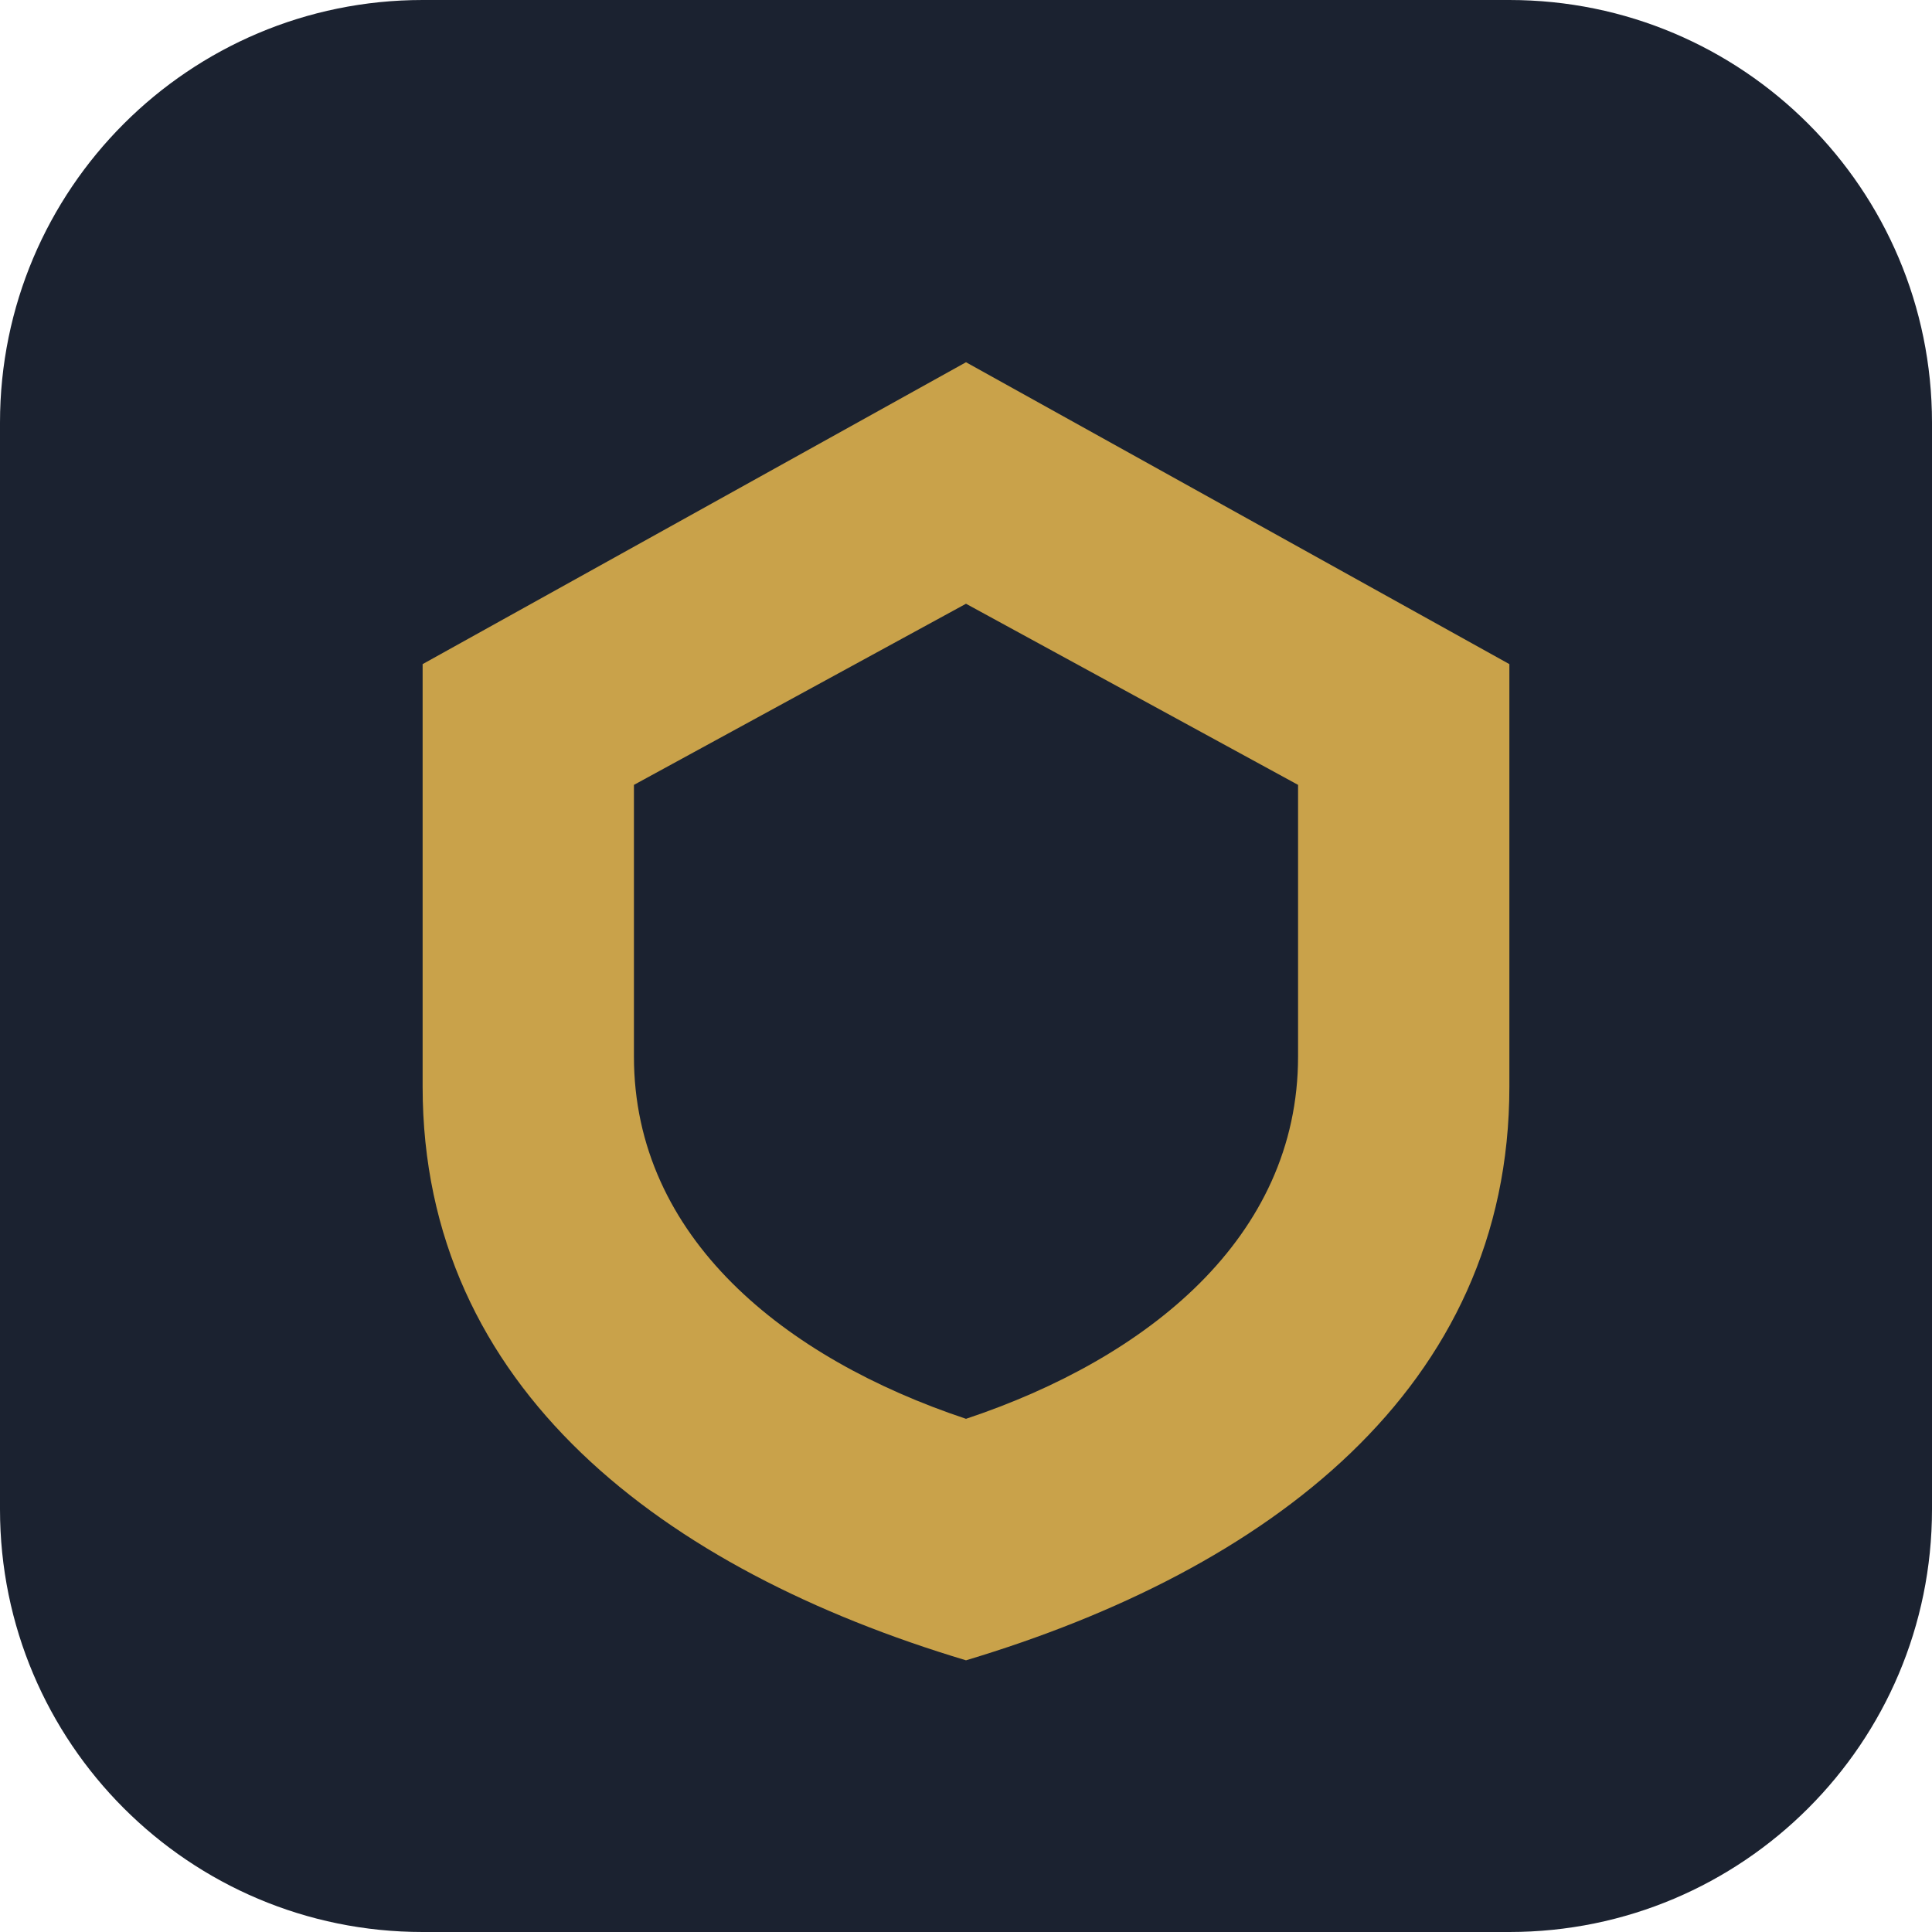
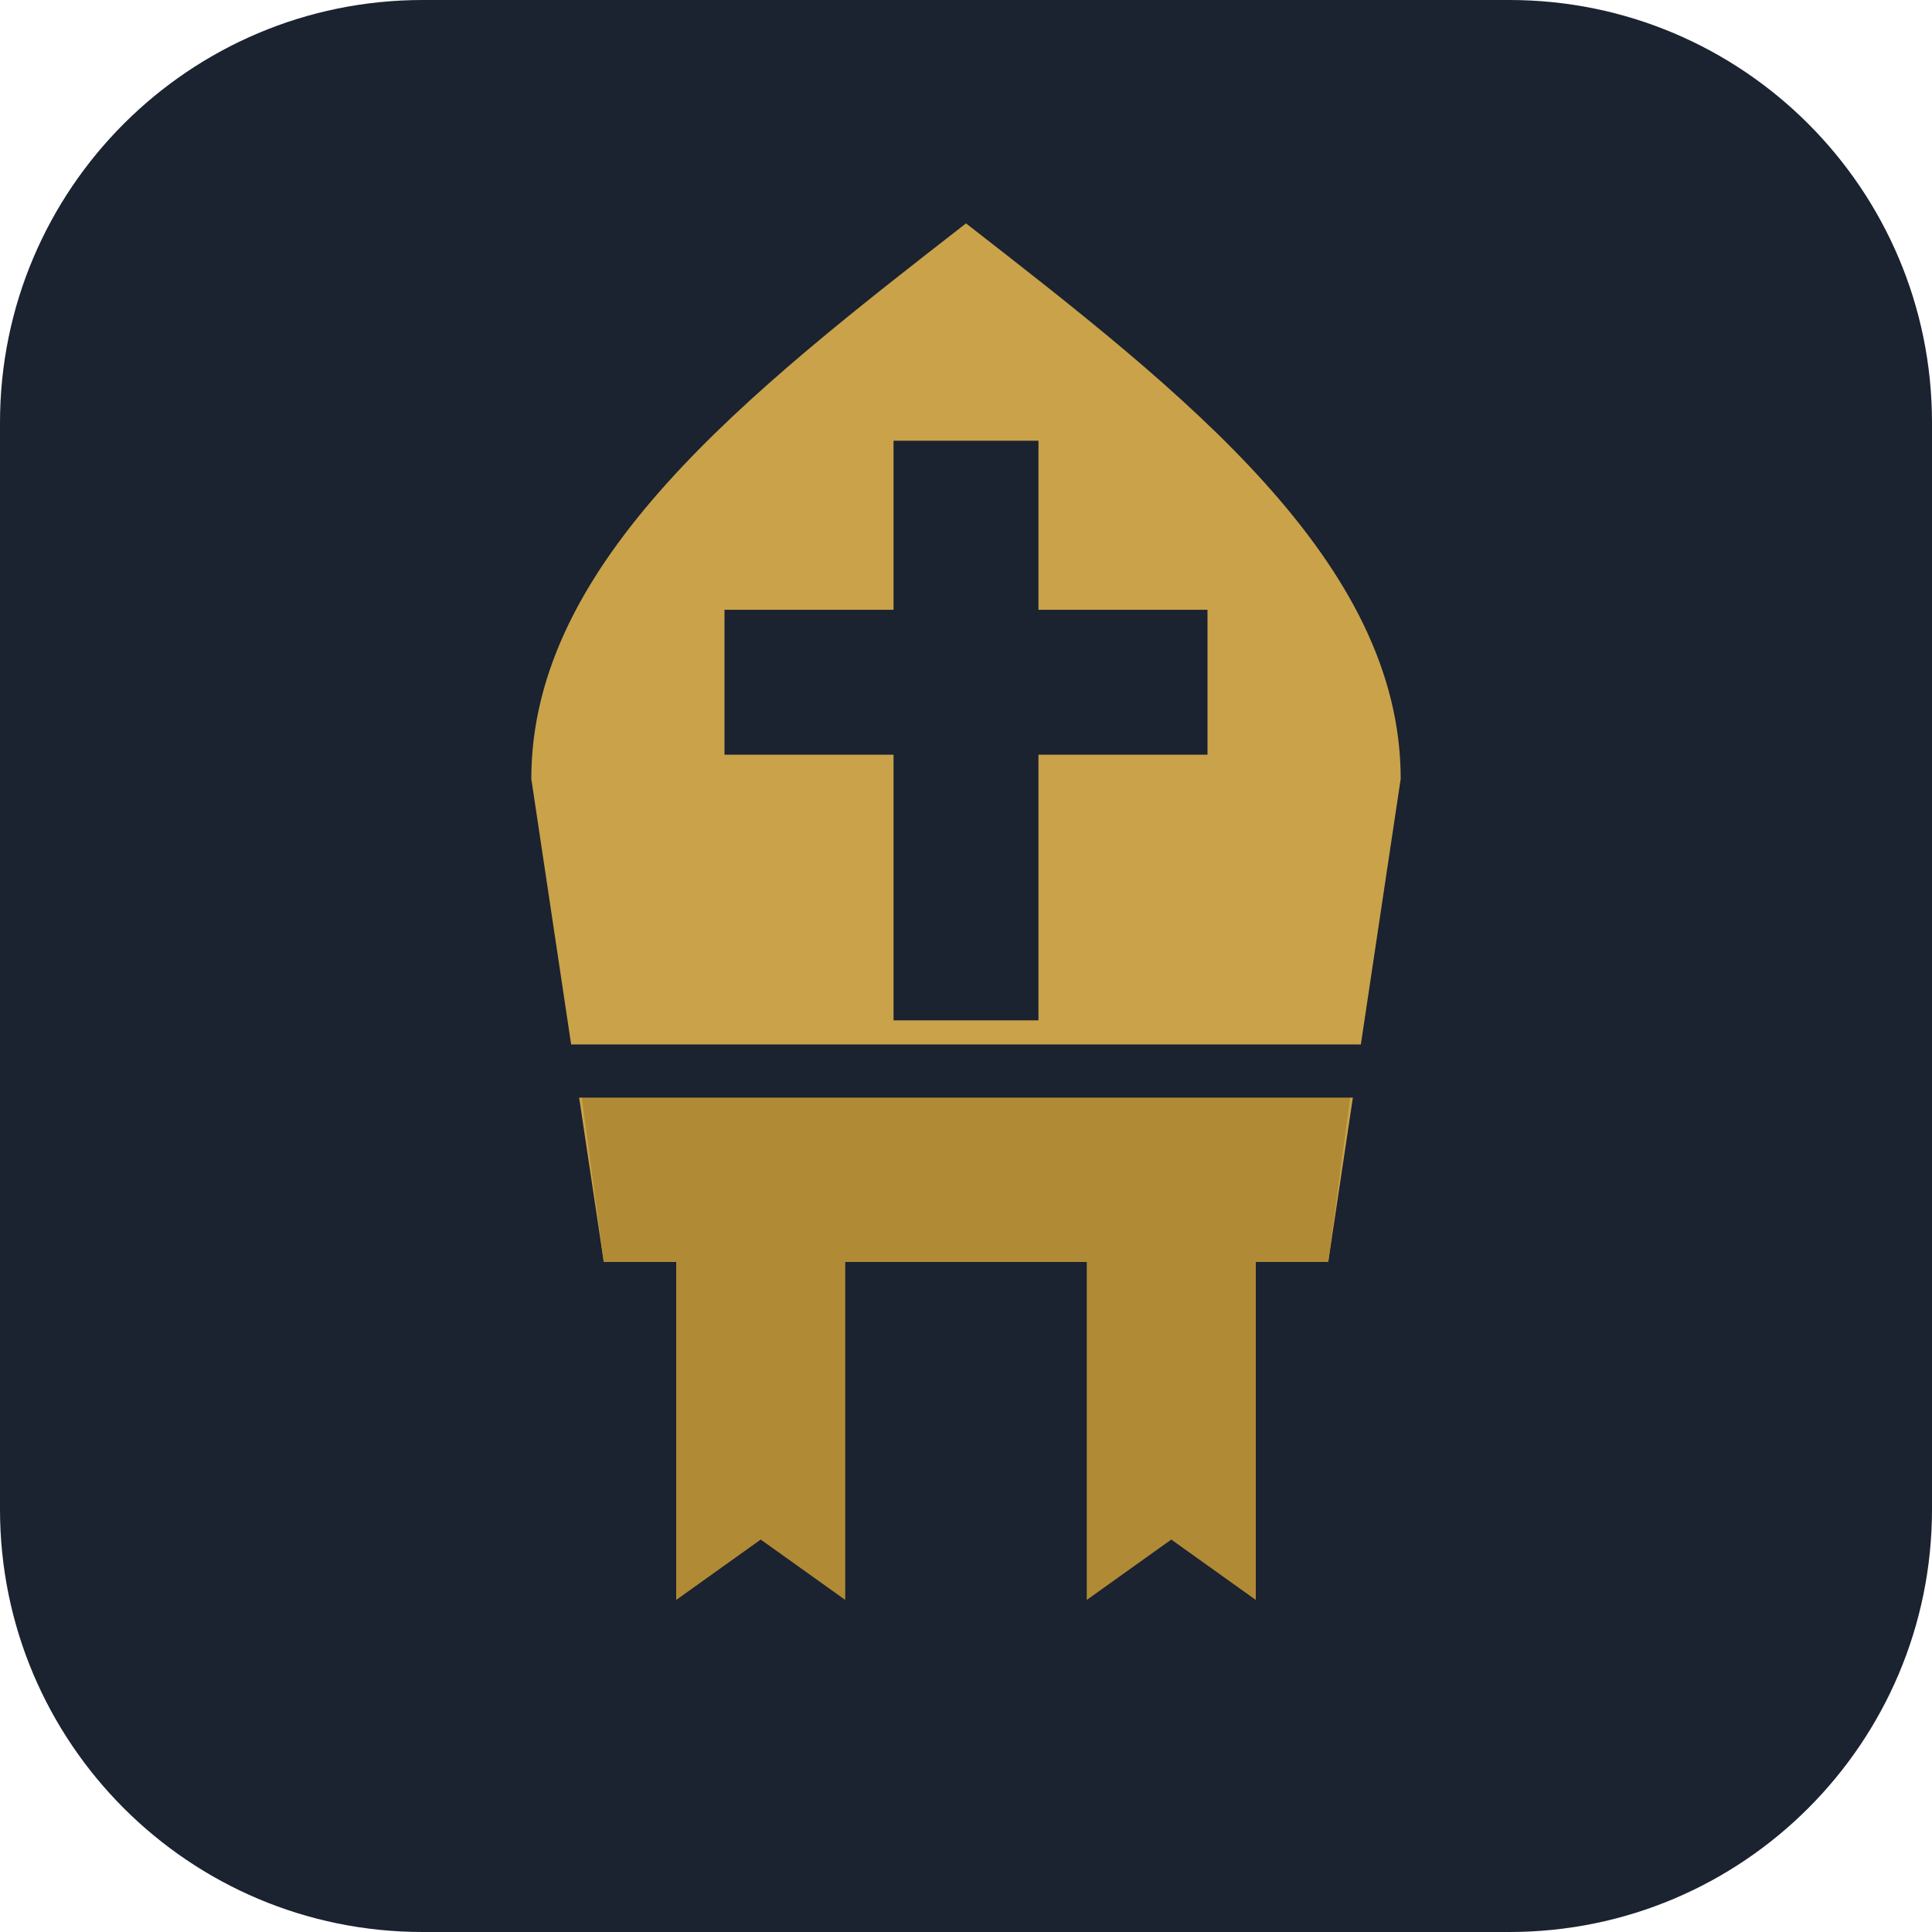
<svg xmlns="http://www.w3.org/2000/svg" viewBox="0 0 64 64">
  <rect width="64" height="64" rx="14" fill="#1b2230" />
-   <path d="M32 12 L50 22 V36 C50 46 42 52 32 55 C22 52 14 46 14 36 V22 Z" fill="#c9a24a" />
-   <path d="M32 20 L43 26 V35 C43 41 38 45 32 47 C26 45 21 41 21 35 V26 Z" fill="#1b2230" />
+   <g transform="translate(6.4 5) scale(0.8)">
+     <path d="M17 46 L14 26 C14 17 23 10 32 3 C41 10 50 17 50 26 L47 46 Z" fill="#c9a24a" />
+     <path d="M29 12 h6 v7 h7 v6 h-7 v11 h-6 v-11 h-7 v-6 h7 Z" fill="#1b2230" />
+     <path d="M15.8 37 H48.2 L47 46 H17 Z" fill="#b08a35" />
+     <rect x="15.6" y="37" width="32.8" height="2.2" fill="#1b2230" />
+     <path d="M20 46 h7 v14 l-3.5 -2.5 l-3.5 2.5 Z M37 46 h7 v14 l-3.5 -2.5 l-3.5 2.5 Z" fill="#b08a35" />
+   </g>
</svg>
